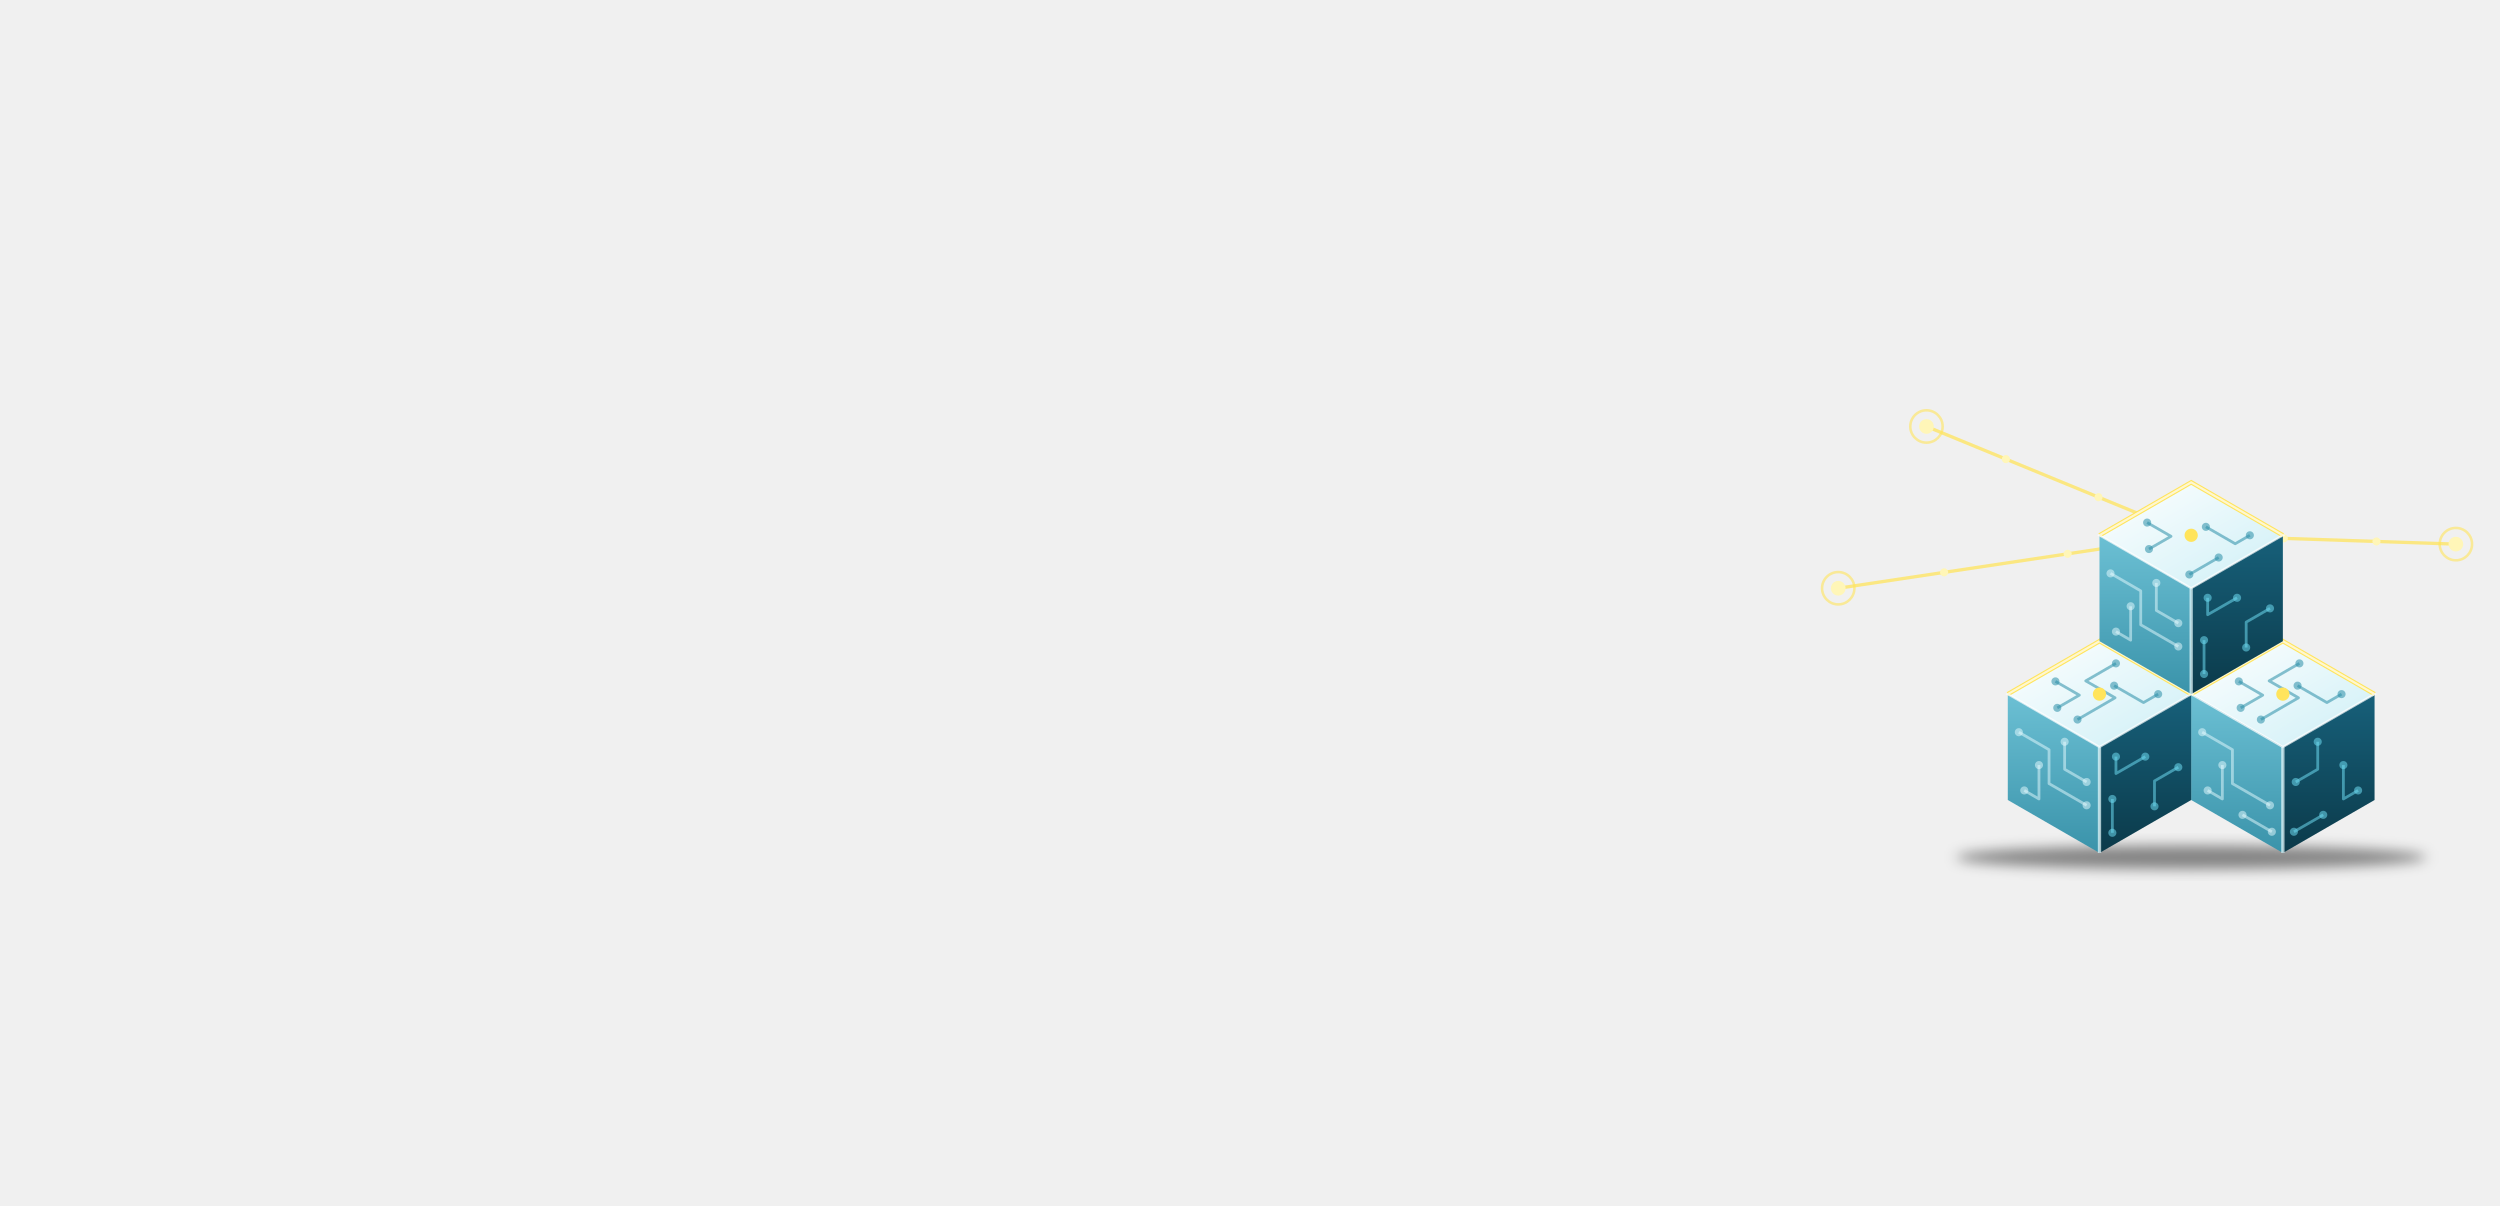
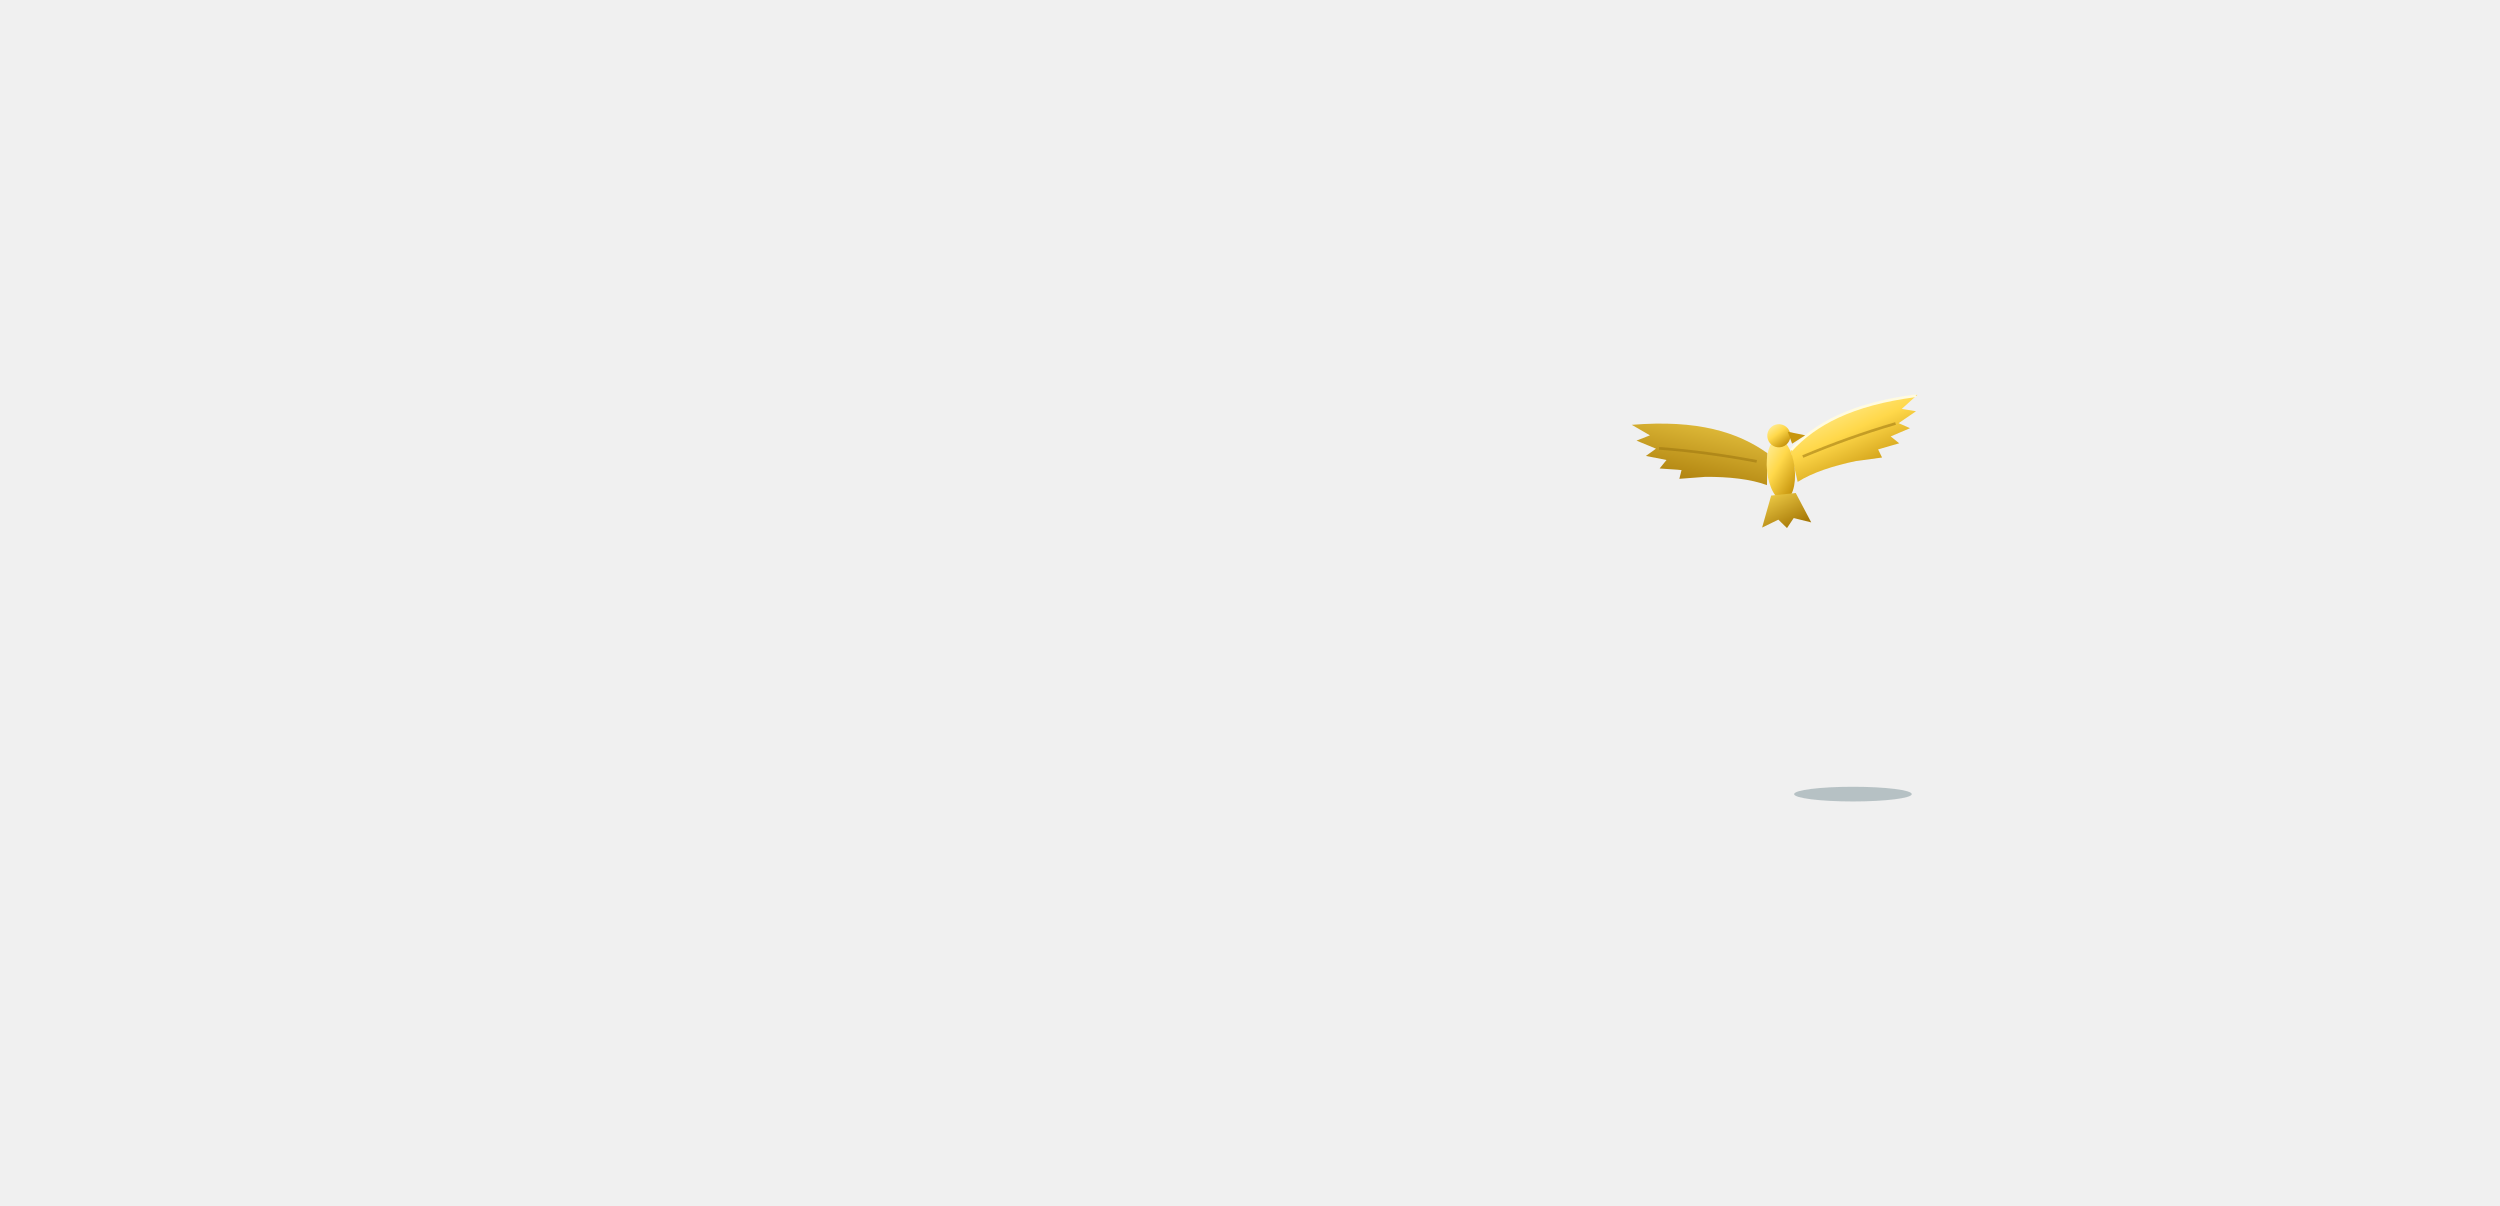
<svg xmlns="http://www.w3.org/2000/svg" viewBox="0 0 340 164" preserveAspectRatio="xMidYMax slice">
  <defs>
    <filter id="b" x="-50%" y="-50%" width="200%" height="200%">
      <feGaussianBlur stdDeviation="2.4" />
    </filter>
    <filter id="bb" x="-50%" y="-50%" width="200%" height="200%">
      <feGaussianBlur stdDeviation="6" />
    </filter>
    <filter id="b1" x="-50%" y="-50%" width="200%" height="200%">
      <feGaussianBlur stdDeviation="0.9" />
    </filter>
-     <linearGradient id="ct" x1="0" y1="0" x2="1" y2="1">
-       <stop offset="0" stop-color="#FFFFFF" stop-opacity="1" />
-       <stop offset="1" stop-color="#CDEFF6" stop-opacity="1" />
+     <linearGradient id="eg" x1="0" y1="0" x2="0.6" y2="1">
+       <stop offset="0" stop-color="#FFF2A8" stop-opacity="1" />
+       <stop offset="0.5" stop-color="#FFD84A" stop-opacity="1" />
+       <stop offset="1" stop-color="#C8960E" stop-opacity="1" />
    </linearGradient>
-     <linearGradient id="cl" x1="0" y1="0" x2="0" y2="1">
-       <stop offset="0" stop-color="#6CC0D4" stop-opacity="1" />
-       <stop offset="1" stop-color="#3A93AA" stop-opacity="1" />
-     </linearGradient>
-     <linearGradient id="cr" x1="0" y1="0" x2="0" y2="1">
-       <stop offset="0" stop-color="#17607A" stop-opacity="1" />
-       <stop offset="1" stop-color="#0B3A4A" stop-opacity="1" />
+     <linearGradient id="eg2" x1="0" y1="0" x2="0.6" y2="1">
+       <stop offset="0" stop-color="#F2D04A" stop-opacity="1" />
+       <stop offset="1" stop-color="#A87A08" stop-opacity="1" />
    </linearGradient>
  </defs>
-   <path d="M298 72.8 L262 58" stroke="#FFE45C" stroke-opacity=".75" stroke-width=".45" />
-   <circle cx="262" cy="58" r="2.2" fill="none" stroke="#FFE45C" stroke-opacity=".6" stroke-width=".35" />
-   <circle cx="262" cy="58" r="1" fill="#FFF6B8" />
-   <circle cx="285.4" cy="67.62" r=".55" fill="#FFF6B8" />
-   <circle cx="272.8" cy="62.44" r=".55" fill="#FFF6B8" />
-   <path d="M298 72.8 L250 80" stroke="#FFE45C" stroke-opacity=".75" stroke-width=".45" />
-   <circle cx="250" cy="80" r="2.2" fill="none" stroke="#FFE45C" stroke-opacity=".6" stroke-width=".35" />
-   <circle cx="250" cy="80" r="1" fill="#FFF6B8" />
-   <circle cx="281.2" cy="75.32" r=".55" fill="#FFF6B8" />
-   <circle cx="264.4" cy="77.84" r=".55" fill="#FFF6B8" />
-   <path d="M298 72.8 L334 74" stroke="#FFE45C" stroke-opacity=".75" stroke-width=".45" />
-   <circle cx="334" cy="74" r="2.2" fill="none" stroke="#FFE45C" stroke-opacity=".6" stroke-width=".35" />
-   <circle cx="334" cy="74" r="1" fill="#FFF6B8" />
-   <circle cx="310.6" cy="73.22" r=".55" fill="#FFF6B8" />
-   <circle cx="323.2" cy="73.64" r=".55" fill="#FFF6B8" />
-   <ellipse cx="298" cy="116.6" rx="32" ry="1.6" fill="#000" fill-opacity=".45" filter="url(#b1)" />
-   <polygon points="285.53,101.6 298,108.8 298,94.4 285.53,87.2" fill="url(#cl)" />
-   <polygon points="310.47,101.6 298,108.8 298,94.4 310.47,87.2" fill="url(#cr)" />
-   <polygon points="298,80 310.47,87.2 298,94.4 285.53,87.2" fill="url(#ct)" />
-   <g stroke="#2A8FA8" stroke-opacity=".55" stroke-width=".38" fill="none" stroke-linejoin="round">
-     <polyline points="301.74,90.22 297.75,92.53" />
-     <polyline points="305.98,87.2 303.99,88.35 300,86.05" />
-     <polyline points="300.24,83.02 296.13,85.4 300.12,87.7 295.01,90.66" />
+   <g transform="translate(242 62) rotate(-6) scale(1.05)">
+     <path d="M1.5 -.5 C5 -3.6 10 -5.8 18.6 -6 L16.4 -4.4 L18.2 -3.9 L15.8 -2.6 L17.2 -1.8 L14.6 -1 L15.6 0 L12.8 .5 L13.2 1.6 L9.8 1.7 C6.8 2 4 2.6 2 3.6Z" fill="url(#eg)" />
+     <path d="M1.5 -.5 C5 -3.6 10 -5.8 18.6 -6 L16.4 -4.4 L18.2 -3.9 L15.8 -2.6 L17.2 -1.8 L14.6 -1 L15.6 0 L12.8 .5 L13.2 1.6 L9.8 1.7 C6.8 2 4 2.6 2 3.6Z" fill="url(#eg2)" transform="scale(-1 1)" />
+     <path d="M3 .4 C7 -.8 11 -1.8 15.4 -2.6" stroke="#9A7410" stroke-opacity=".55" stroke-width=".35" fill="none" />
+     <path d="M3 .4 C7 -.8 11 -1.8 15.4 -2.6" stroke="#9A7410" stroke-opacity=".55" stroke-width=".35" fill="none" transform="scale(-1 1)" />
+     <path d="M1.6 -.6 C5 -3.6 10 -5.7 18.4 -5.9" stroke="#FFFBE0" stroke-width=".35" fill="none" />
+     <ellipse cx="0" cy="1.8" rx="1.8" ry="4" fill="url(#eg)" />
+     <path d="M-1.6 5 L-3.2 9 L-1 8.2 L0 9.4 L1 8.2 L3.2 9 L1.6 5Z" fill="url(#eg2)" />
+     <circle cx=".2" cy="-2.6" r="1.5" fill="url(#eg)" />
+     <path d="M1.4 -3 l2.2 .7 l-1.8 .9z" fill="#C8960E" />
  </g>
-   <g fill="#2A8FA8" fill-opacity=".55">
-     <circle cx="301.74" cy="90.22" r=".55" />
-     <circle cx="297.75" cy="92.53" r=".55" />
-     <circle cx="305.98" cy="87.2" r=".55" />
-     <circle cx="300" cy="86.05" r=".55" />
-     <circle cx="300.24" cy="83.02" r=".55" />
-     <circle cx="295.01" cy="90.66" r=".55" />
-   </g>
-   <g stroke="#E8FCFF" stroke-opacity=".5" stroke-width=".38" fill="none" stroke-linejoin="round">
-     <polyline points="295.76,95.7 295.76,98 291.76,95.7" />
-     <polyline points="287.28,97.14 290.52,99.01 290.52,102.46" />
-     <polyline points="289.27,91.09 289.27,95.84 293.26,98.14 293.26,104.05" />
-   </g>
-   <g fill="#E8FCFF" fill-opacity=".5">
-     <circle cx="295.76" cy="95.7" r=".55" />
-     <circle cx="291.76" cy="95.7" r=".55" />
-     <circle cx="287.28" cy="97.14" r=".55" />
-     <circle cx="290.52" cy="102.46" r=".55" />
-     <circle cx="289.27" cy="91.09" r=".55" />
-     <circle cx="293.26" cy="104.05" r=".55" />
-   </g>
-   <g stroke="#6CD8EE" stroke-opacity=".55" stroke-width=".38" fill="none" stroke-linejoin="round">
-     <polyline points="306.73,91.09 306.73,95.84 302.74,98.14 302.74,104.05" />
-     <polyline points="299.75,101.46 299.75,106.06" />
-     <polyline points="308.72,97.14 305.48,99.01 305.48,102.46" />
-   </g>
-   <g fill="#6CD8EE" fill-opacity=".55">
-     <circle cx="306.73" cy="91.09" r=".55" />
-     <circle cx="302.74" cy="104.05" r=".55" />
-     <circle cx="299.75" cy="101.46" r=".55" />
-     <circle cx="299.75" cy="106.06" r=".55" />
-     <circle cx="308.72" cy="97.14" r=".55" />
-     <circle cx="305.48" cy="102.46" r=".55" />
-   </g>
-   <polyline points="285.53,87.2 298,80 310.47,87.2" fill="none" stroke="#FFE45C" stroke-width=".6" />
-   <polygon points="298,80 310.47,87.2 298,94.4 285.53,87.2" fill="none" stroke="#FFFFFF" stroke-opacity=".7" stroke-width=".3" />
-   <path d="M298 94.4V108.8" stroke="#E8FCFF" stroke-opacity=".7" stroke-width=".45" />
-   <circle cx="298" cy="87.2" r=".9" fill="#FFE45C" />
-   <polygon points="298,108.8 310.47,116 310.47,101.6 298,94.4" fill="url(#cl)" />
-   <polygon points="322.94,108.8 310.47,116 310.47,101.6 322.94,94.4" fill="url(#cr)" />
-   <polygon points="310.47,87.2 322.94,94.4 310.47,101.6 298,94.4" fill="url(#ct)" />
-   <g stroke="#2A8FA8" stroke-opacity=".55" stroke-width=".38" fill="none" stroke-linejoin="round">
-     <polyline points="318.45,94.4 316.46,95.55 312.47,93.25" />
-     <polyline points="304.48,92.67 307.73,94.54 304.73,96.27" />
-     <polyline points="312.72,90.22 308.6,92.6 312.59,94.9 307.48,97.86" />
-   </g>
-   <g fill="#2A8FA8" fill-opacity=".55">
-     <circle cx="318.45" cy="94.4" r=".55" />
-     <circle cx="312.47" cy="93.25" r=".55" />
-     <circle cx="304.48" cy="92.67" r=".55" />
-     <circle cx="304.73" cy="96.27" r=".55" />
-     <circle cx="312.72" cy="90.22" r=".55" />
-     <circle cx="307.48" cy="97.86" r=".55" />
-   </g>
-   <g stroke="#E8FCFF" stroke-opacity=".5" stroke-width=".38" fill="none" stroke-linejoin="round">
-     <polyline points="300.24,107.5 302.24,108.66 302.24,104.05" />
-     <polyline points="304.98,110.82 308.97,113.12" />
-     <polyline points="299.5,99.58 303.61,101.96 303.61,106.57 308.72,109.52" />
-   </g>
-   <g fill="#E8FCFF" fill-opacity=".5">
-     <circle cx="300.24" cy="107.5" r=".55" />
-     <circle cx="302.24" cy="104.05" r=".55" />
-     <circle cx="304.98" cy="110.82" r=".55" />
-     <circle cx="308.97" cy="113.12" r=".55" />
-     <circle cx="299.5" cy="99.58" r=".55" />
-     <circle cx="308.72" cy="109.52" r=".55" />
-   </g>
-   <g stroke="#6CD8EE" stroke-opacity=".55" stroke-width=".38" fill="none" stroke-linejoin="round">
-     <polyline points="315.21,100.88 315.21,104.62 312.22,106.35" />
-     <polyline points="315.96,110.82 311.97,113.12" />
-     <polyline points="320.7,107.5 318.7,108.66 318.7,104.05" />
-   </g>
-   <g fill="#6CD8EE" fill-opacity=".55">
-     <circle cx="315.21" cy="100.88" r=".55" />
-     <circle cx="312.22" cy="106.35" r=".55" />
-     <circle cx="315.96" cy="110.82" r=".55" />
-     <circle cx="311.97" cy="113.12" r=".55" />
-     <circle cx="320.7" cy="107.5" r=".55" />
-     <circle cx="318.7" cy="104.05" r=".55" />
-   </g>
-   <polyline points="298,94.4 310.47,87.2 322.94,94.4" fill="none" stroke="#FFE45C" stroke-width=".6" />
-   <polygon points="310.47,87.2 322.94,94.4 310.47,101.6 298,94.4" fill="none" stroke="#FFFFFF" stroke-opacity=".7" stroke-width=".3" />
-   <path d="M310.47 101.6V116" stroke="#E8FCFF" stroke-opacity=".7" stroke-width=".45" />
-   <circle cx="310.47" cy="94.4" r=".9" fill="#FFE45C" />
-   <polygon points="273.06,108.8 285.53,116 285.53,101.6 273.06,94.4" fill="url(#cl)" />
-   <polygon points="298,108.8 285.53,116 285.53,101.6 298,94.4" fill="url(#cr)" />
-   <polygon points="285.53,87.2 298,94.4 285.53,101.6 273.06,94.4" fill="url(#ct)" />
-   <g stroke="#2A8FA8" stroke-opacity=".55" stroke-width=".38" fill="none" stroke-linejoin="round">
-     <polyline points="287.77,90.22 283.66,92.6 287.65,94.9 282.54,97.86" />
-     <polyline points="293.51,94.4 291.52,95.55 287.52,93.25" />
-     <polyline points="279.54,92.67 282.79,94.54 279.79,96.27" />
-   </g>
-   <g fill="#2A8FA8" fill-opacity=".55">
-     <circle cx="287.77" cy="90.22" r=".55" />
-     <circle cx="282.54" cy="97.86" r=".55" />
-     <circle cx="293.51" cy="94.4" r=".55" />
-     <circle cx="287.52" cy="93.25" r=".55" />
-     <circle cx="279.54" cy="92.67" r=".55" />
-     <circle cx="279.79" cy="96.27" r=".55" />
-   </g>
-   <g stroke="#E8FCFF" stroke-opacity=".5" stroke-width=".38" fill="none" stroke-linejoin="round">
-     <polyline points="280.79,100.88 280.79,104.62 283.78,106.35" />
-     <polyline points="274.56,99.58 278.67,101.96 278.67,106.57 283.78,109.52" />
-     <polyline points="275.3,107.5 277.3,108.66 277.3,104.05" />
-   </g>
-   <g fill="#E8FCFF" fill-opacity=".5">
-     <circle cx="280.79" cy="100.88" r=".55" />
-     <circle cx="283.78" cy="106.35" r=".55" />
-     <circle cx="274.56" cy="99.58" r=".55" />
-     <circle cx="283.78" cy="109.52" r=".55" />
-     <circle cx="275.3" cy="107.5" r=".55" />
-     <circle cx="277.3" cy="104.05" r=".55" />
-   </g>
-   <g stroke="#6CD8EE" stroke-opacity=".55" stroke-width=".38" fill="none" stroke-linejoin="round">
-     <polyline points="287.77,102.9 287.77,105.2 291.76,102.9" />
-     <polyline points="287.28,108.66 287.28,113.26" />
-     <polyline points="296.25,104.34 293.01,106.21 293.01,109.66" />
-   </g>
-   <g fill="#6CD8EE" fill-opacity=".55">
-     <circle cx="287.77" cy="102.9" r=".55" />
-     <circle cx="291.76" cy="102.9" r=".55" />
-     <circle cx="287.28" cy="108.66" r=".55" />
-     <circle cx="287.28" cy="113.26" r=".55" />
-     <circle cx="296.25" cy="104.34" r=".55" />
-     <circle cx="293.01" cy="109.66" r=".55" />
-   </g>
-   <polyline points="273.06,94.4 285.53,87.2 298,94.4" fill="none" stroke="#FFE45C" stroke-width=".6" />
-   <polygon points="285.53,87.2 298,94.4 285.53,101.6 273.06,94.4" fill="none" stroke="#FFFFFF" stroke-opacity=".7" stroke-width=".3" />
-   <path d="M285.53 101.6V116" stroke="#E8FCFF" stroke-opacity=".7" stroke-width=".45" />
-   <circle cx="285.53" cy="94.4" r=".9" fill="#FFE45C" />
-   <polygon points="285.53,87.2 298,94.4 298,80 285.53,72.8" fill="url(#cl)" />
-   <polygon points="310.47,87.2 298,94.4 298,80 310.47,72.8" fill="url(#cr)" />
-   <polygon points="298,65.6 310.47,72.8 298,80 285.53,72.8" fill="url(#ct)" />
-   <g stroke="#2A8FA8" stroke-opacity=".55" stroke-width=".38" fill="none" stroke-linejoin="round">
-     <polyline points="301.74,75.82 297.75,78.13" />
-     <polyline points="292.01,71.07 295.26,72.94 292.26,74.67" />
-     <polyline points="305.98,72.8 303.99,73.95 300,71.65" />
-   </g>
-   <g fill="#2A8FA8" fill-opacity=".55">
-     <circle cx="301.74" cy="75.82" r=".55" />
-     <circle cx="297.75" cy="78.13" r=".55" />
-     <circle cx="292.01" cy="71.07" r=".55" />
-     <circle cx="292.26" cy="74.67" r=".55" />
-     <circle cx="305.98" cy="72.8" r=".55" />
-     <circle cx="300" cy="71.65" r=".55" />
-   </g>
-   <g stroke="#E8FCFF" stroke-opacity=".5" stroke-width=".38" fill="none" stroke-linejoin="round">
-     <polyline points="287.03,77.98 291.14,80.36 291.14,84.97 296.25,87.92" />
-     <polyline points="287.77,85.9 289.77,87.06 289.77,82.45" />
-     <polyline points="293.26,79.28 293.26,83.02 296.25,84.75" />
-   </g>
-   <g fill="#E8FCFF" fill-opacity=".5">
-     <circle cx="287.03" cy="77.98" r=".55" />
-     <circle cx="296.25" cy="87.92" r=".55" />
-     <circle cx="287.77" cy="85.9" r=".55" />
-     <circle cx="289.77" cy="82.45" r=".55" />
-     <circle cx="293.26" cy="79.28" r=".55" />
-     <circle cx="296.25" cy="84.75" r=".55" />
-   </g>
-   <g stroke="#6CD8EE" stroke-opacity=".55" stroke-width=".38" fill="none" stroke-linejoin="round">
-     <polyline points="299.75,87.06 299.75,91.66" />
-     <polyline points="308.72,82.74 305.48,84.61 305.48,88.06" />
-     <polyline points="300.24,81.3 300.24,83.6 304.24,81.3" />
-   </g>
-   <g fill="#6CD8EE" fill-opacity=".55">
-     <circle cx="299.75" cy="87.06" r=".55" />
-     <circle cx="299.75" cy="91.66" r=".55" />
-     <circle cx="308.72" cy="82.74" r=".55" />
-     <circle cx="305.48" cy="88.06" r=".55" />
-     <circle cx="300.24" cy="81.3" r=".55" />
-     <circle cx="304.24" cy="81.3" r=".55" />
-   </g>
-   <polyline points="285.53,72.8 298,65.6 310.47,72.8" fill="none" stroke="#FFE45C" stroke-width=".6" />
-   <polygon points="298,65.6 310.47,72.8 298,80 285.53,72.8" fill="none" stroke="#FFFFFF" stroke-opacity=".7" stroke-width=".3" />
-   <path d="M298 80V94.4" stroke="#E8FCFF" stroke-opacity=".7" stroke-width=".45" />
-   <circle cx="298" cy="72.8" r=".9" fill="#FFE45C" />
+   <ellipse cx="252" cy="108" rx="8" ry="1" fill="#0B3442" fill-opacity=".25" />
</svg>
